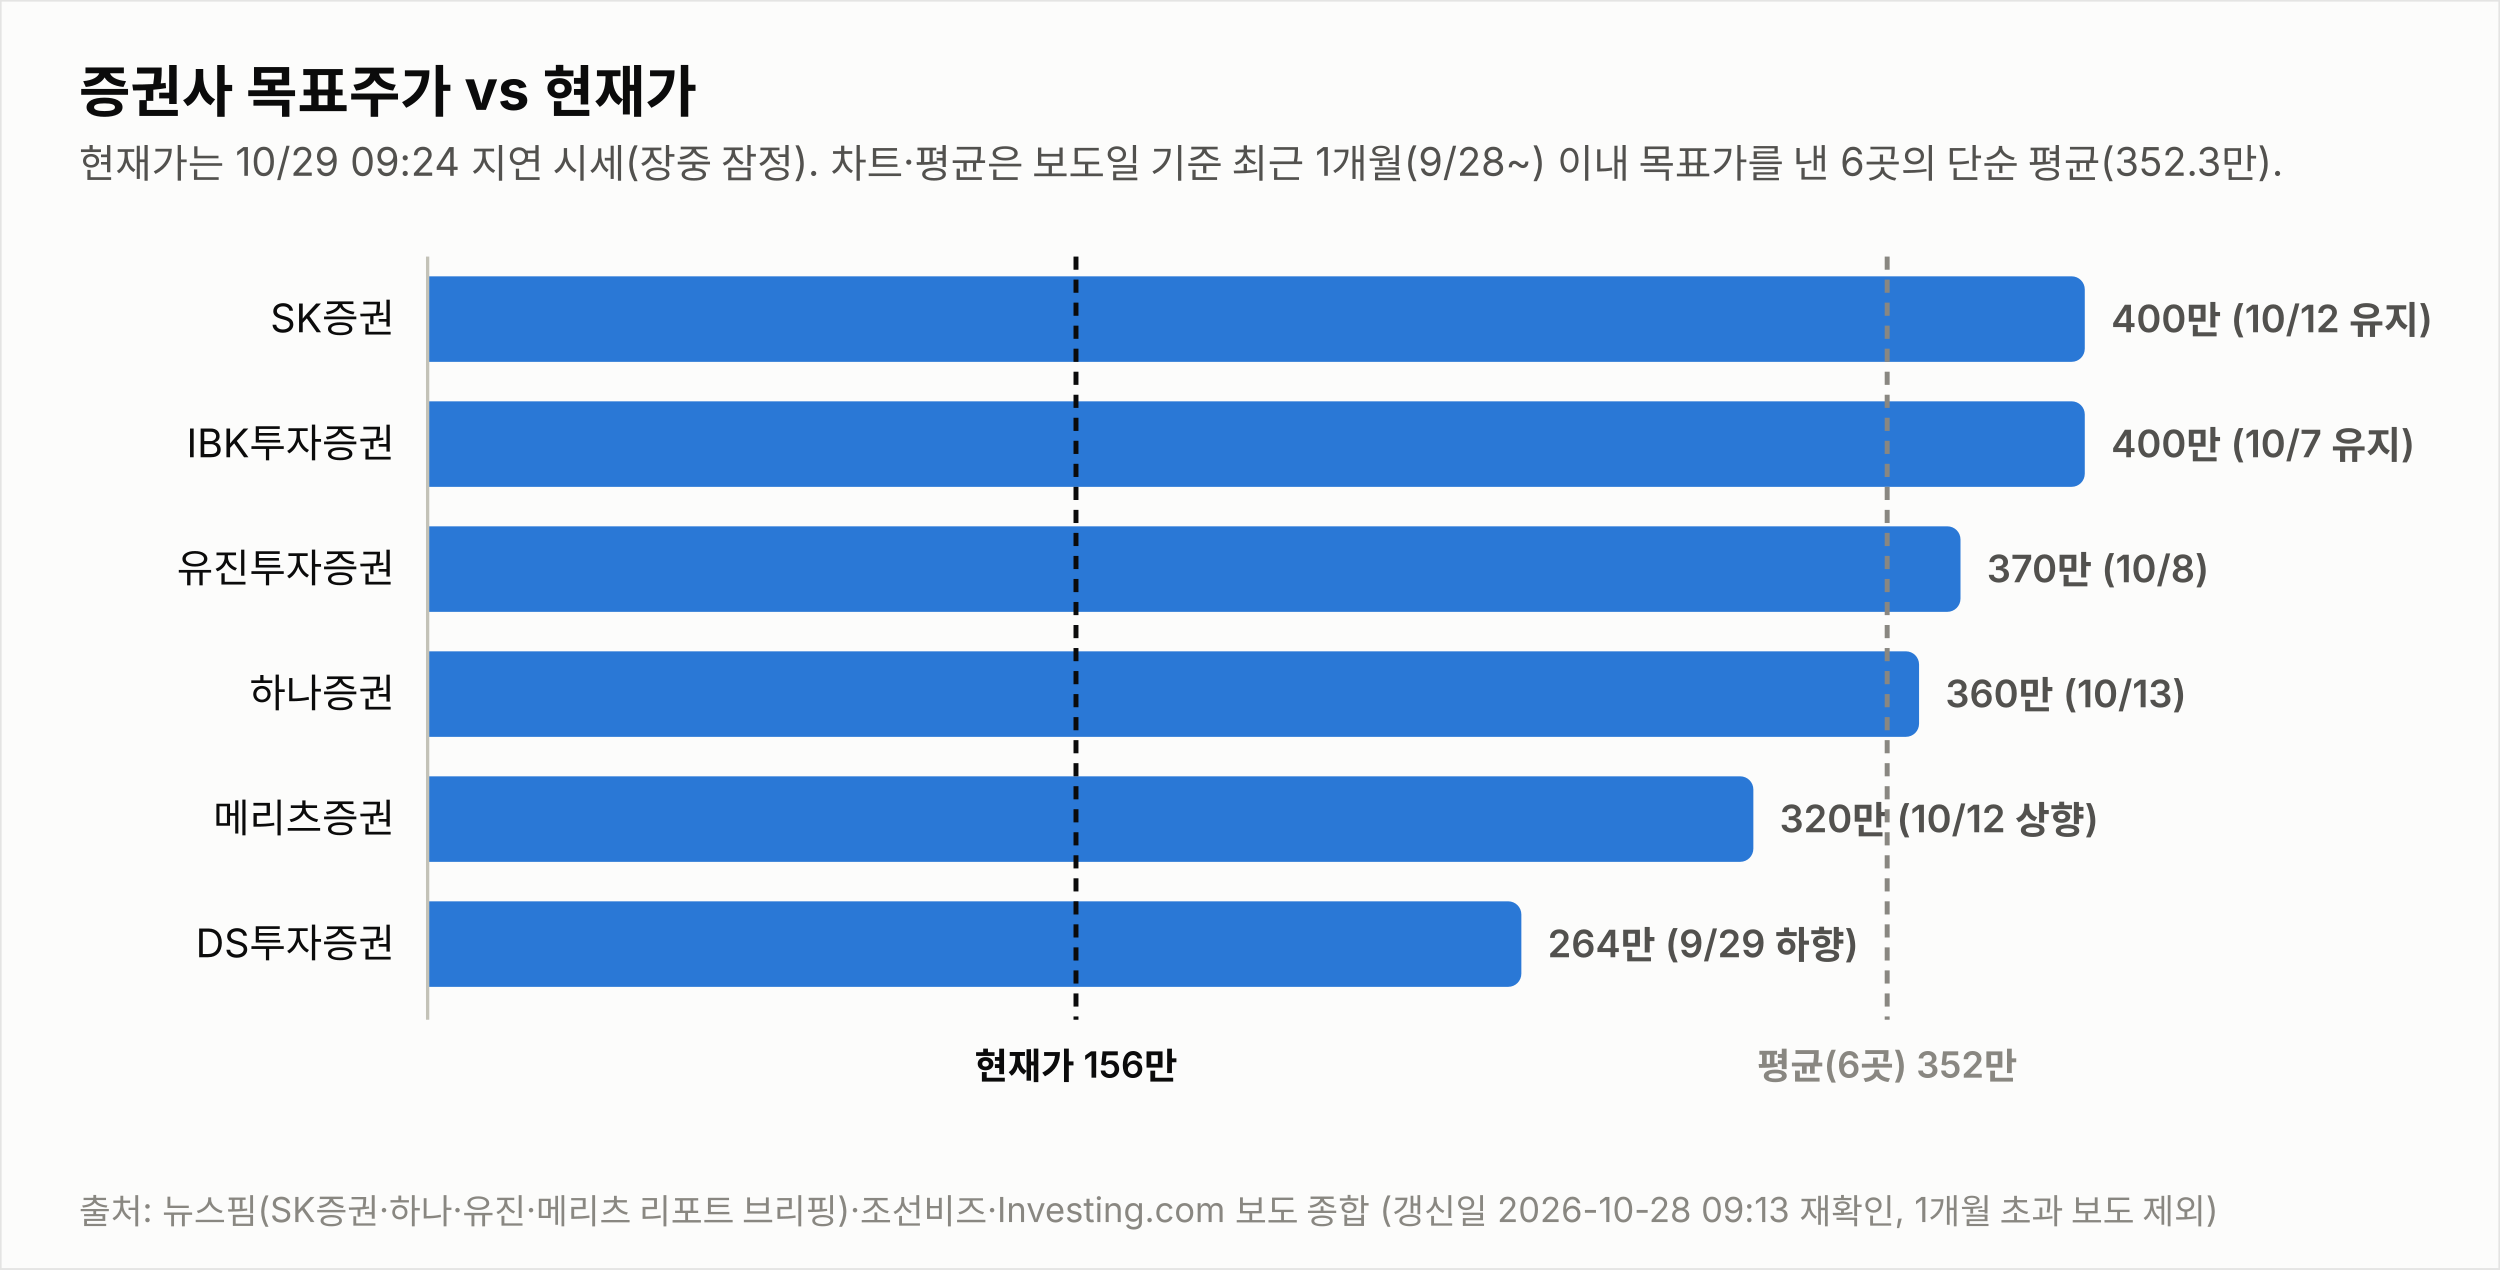
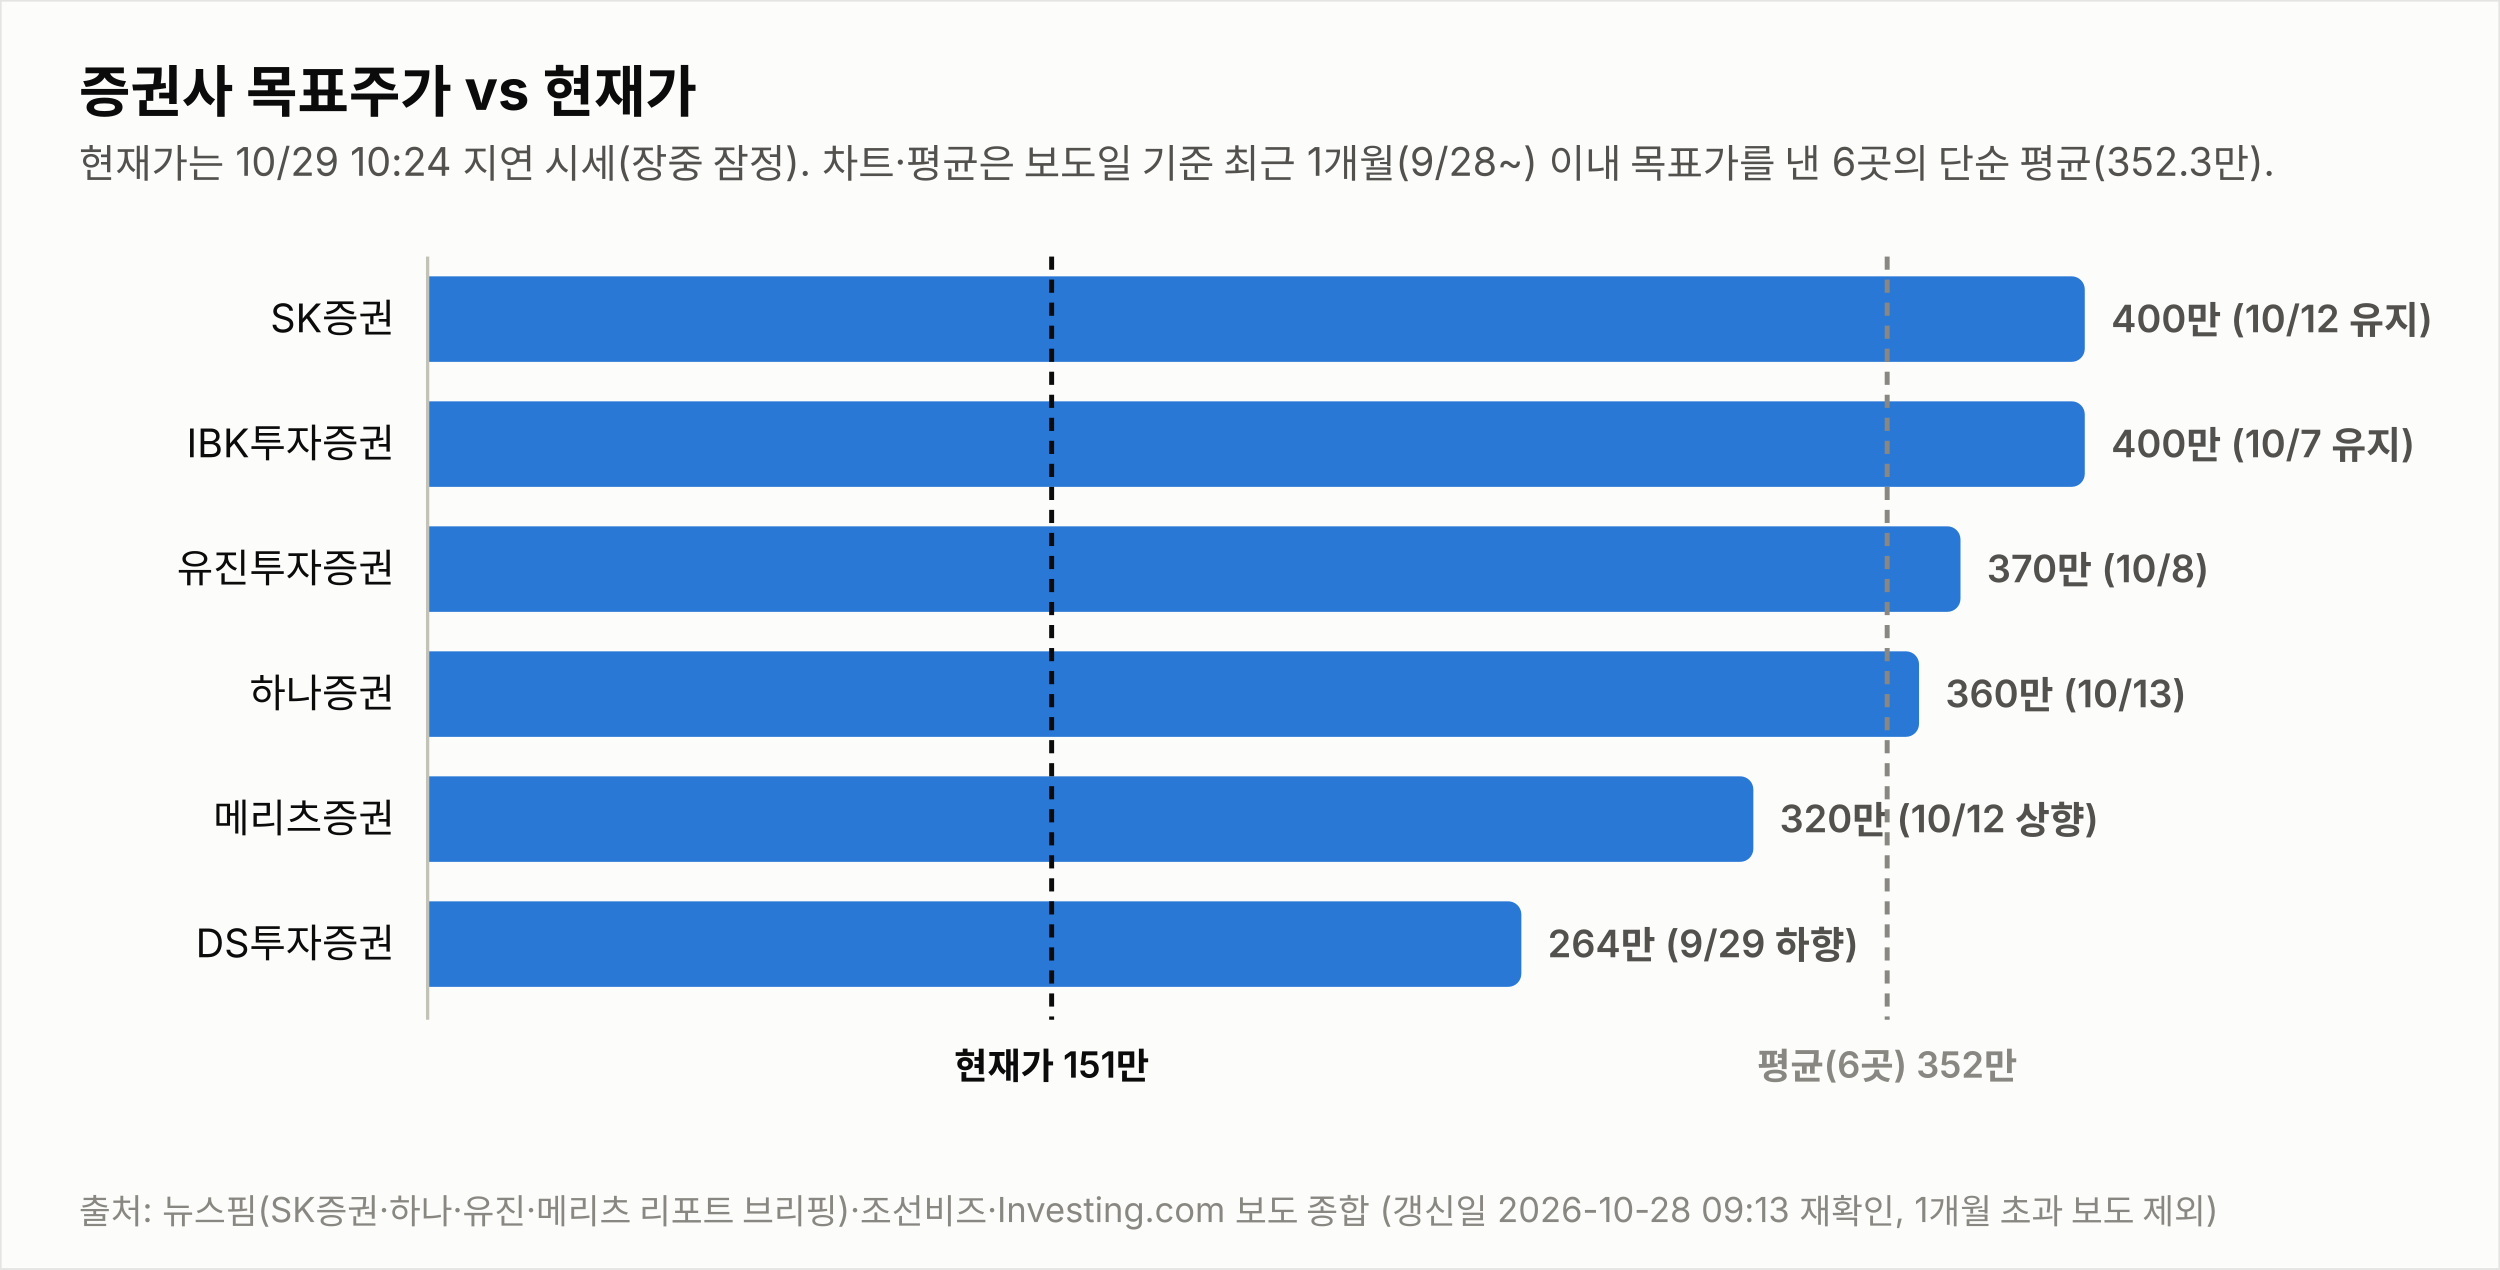
<svg xmlns="http://www.w3.org/2000/svg" width="760" height="386" viewBox="0 0 760 386" font-family="system-ui,-apple-system,&quot;Segoe UI&quot;,&quot;Malgun Gothic&quot;,&quot;Apple SD Gothic Neo&quot;,sans-serif">
  <rect width="760" height="386" fill="#fcfcfb" stroke="rgba(11,11,11,0.10)" />
  <text x="24" y="34" font-size="17" font-weight="700" fill="#0b0b0b">증권사 목표주가 vs 현재가</text>
-   <text x="24" y="54" font-size="12" fill="#52514e">현재가는 10/29 09:24 지연 시세(장중 잠정). 차트·평균은 보도일 기준 최근 1개월(9/28~) 이내 목표가를 낸 6곳의 단순 평균(352.3만).</text>
+   <text x="24" y="54" font-size="12" fill="#52514e">현재가는 10/29 10:24 지연 시세(장중 잠정). 차트·평균은 보도일 기준 최근 1개월(9/28~) 이내 목표가를 낸 6곳의 단순 평균(352.3만).</text>
  <text x="120" y="101.0" font-size="12" fill="#0b0b0b" text-anchor="end">SK증권</text>
  <path d="M130,84 h499.774 a4,4 0 0 1 4,4 v18 a4,4 0 0 1 -4,4 h-499.774 z" fill="#2a78d6" opacity="1.0" />
  <text x="641.8" y="101.0" font-size="11.5" font-weight="600" fill="#52514e" style="font-variant-numeric:tabular-nums">400만 (10/12 유지)</text>
  <text x="120" y="139.0" font-size="12" fill="#0b0b0b" text-anchor="end">IBK투자증권</text>
  <path d="M130,122 h499.774 a4,4 0 0 1 4,4 v18 a4,4 0 0 1 -4,4 h-499.774 z" fill="#2a78d6" opacity="1.0" />
  <text x="641.8" y="139.0" font-size="11.5" font-weight="600" fill="#52514e" style="font-variant-numeric:tabular-nums">400만 (10/7 유지)</text>
  <text x="120" y="177.0" font-size="12" fill="#0b0b0b" text-anchor="end">유진투자증권</text>
  <path d="M130,160 h461.991 a4,4 0 0 1 4,4 v18 a4,4 0 0 1 -4,4 h-461.991 z" fill="#2a78d6" opacity="1.0" />
  <text x="604.0" y="177.0" font-size="11.5" font-weight="600" fill="#52514e" style="font-variant-numeric:tabular-nums">370만 (10/8)</text>
  <text x="120" y="215.0" font-size="12" fill="#0b0b0b" text-anchor="end">하나증권</text>
  <path d="M130,198 h449.396 a4,4 0 0 1 4,4 v18 a4,4 0 0 1 -4,4 h-449.396 z" fill="#2a78d6" opacity="1.0" />
  <text x="591.4" y="215.0" font-size="11.5" font-weight="600" fill="#52514e" style="font-variant-numeric:tabular-nums">360만 (10/13)</text>
  <text x="120" y="253.0" font-size="12" fill="#0b0b0b" text-anchor="end">메리츠증권</text>
  <path d="M130,236 h399.019 a4,4 0 0 1 4,4 v18 a4,4 0 0 1 -4,4 h-399.019 z" fill="#2a78d6" opacity="1.0" />
  <text x="541.0" y="253.0" font-size="11.5" font-weight="600" fill="#52514e" style="font-variant-numeric:tabular-nums">320만 (10/12 상향)</text>
  <text x="120" y="291.0" font-size="12" fill="#0b0b0b" text-anchor="end">DS투자증권</text>
  <path d="M130,274 h328.491 a4,4 0 0 1 4,4 v18 a4,4 0 0 1 -4,4 h-328.491 z" fill="#2a78d6" opacity="1.0" />
  <text x="470.5" y="291.0" font-size="11.5" font-weight="600" fill="#52514e" style="font-variant-numeric:tabular-nums">264만 (9/29 하향)</text>
  <line x1="130" y1="78" x2="130" y2="310" stroke="#c3c2b7" stroke-width="1" />
-   <line x1="327.1" y1="78" x2="327.1" y2="310" stroke="#0b0b0b" stroke-width="1.5" stroke-dasharray="4 3" />
-   <text x="327.1" y="328" font-size="11" font-weight="600" fill="#0b0b0b" text-anchor="middle">현재가 156만</text>
+   <line x1="319.7" y1="78" x2="319.7" y2="310" stroke="#0b0b0b" stroke-width="1.5" stroke-dasharray="4 3" />
+   <text x="319.7" y="328" font-size="11" font-weight="600" fill="#0b0b0b" text-anchor="middle">현재가 151만</text>
  <line x1="573.7" y1="78" x2="573.7" y2="310" stroke="#898781" stroke-width="1.5" stroke-dasharray="4 3" />
  <text x="573.7" y="328" font-size="11" font-weight="600" fill="#898781" text-anchor="middle">평균(6곳) 352만</text>
  <text x="24" y="372" font-size="10.5" fill="#898781">출처: 뉴스핌(SK증권·하나·유진·메리츠 리포트 브리핑)·조선비즈·Investing.com 보도 종합 (갱신일 2026-10-28 09:13 재확인, 1개월 초과 보도 제외)</text>
</svg>
